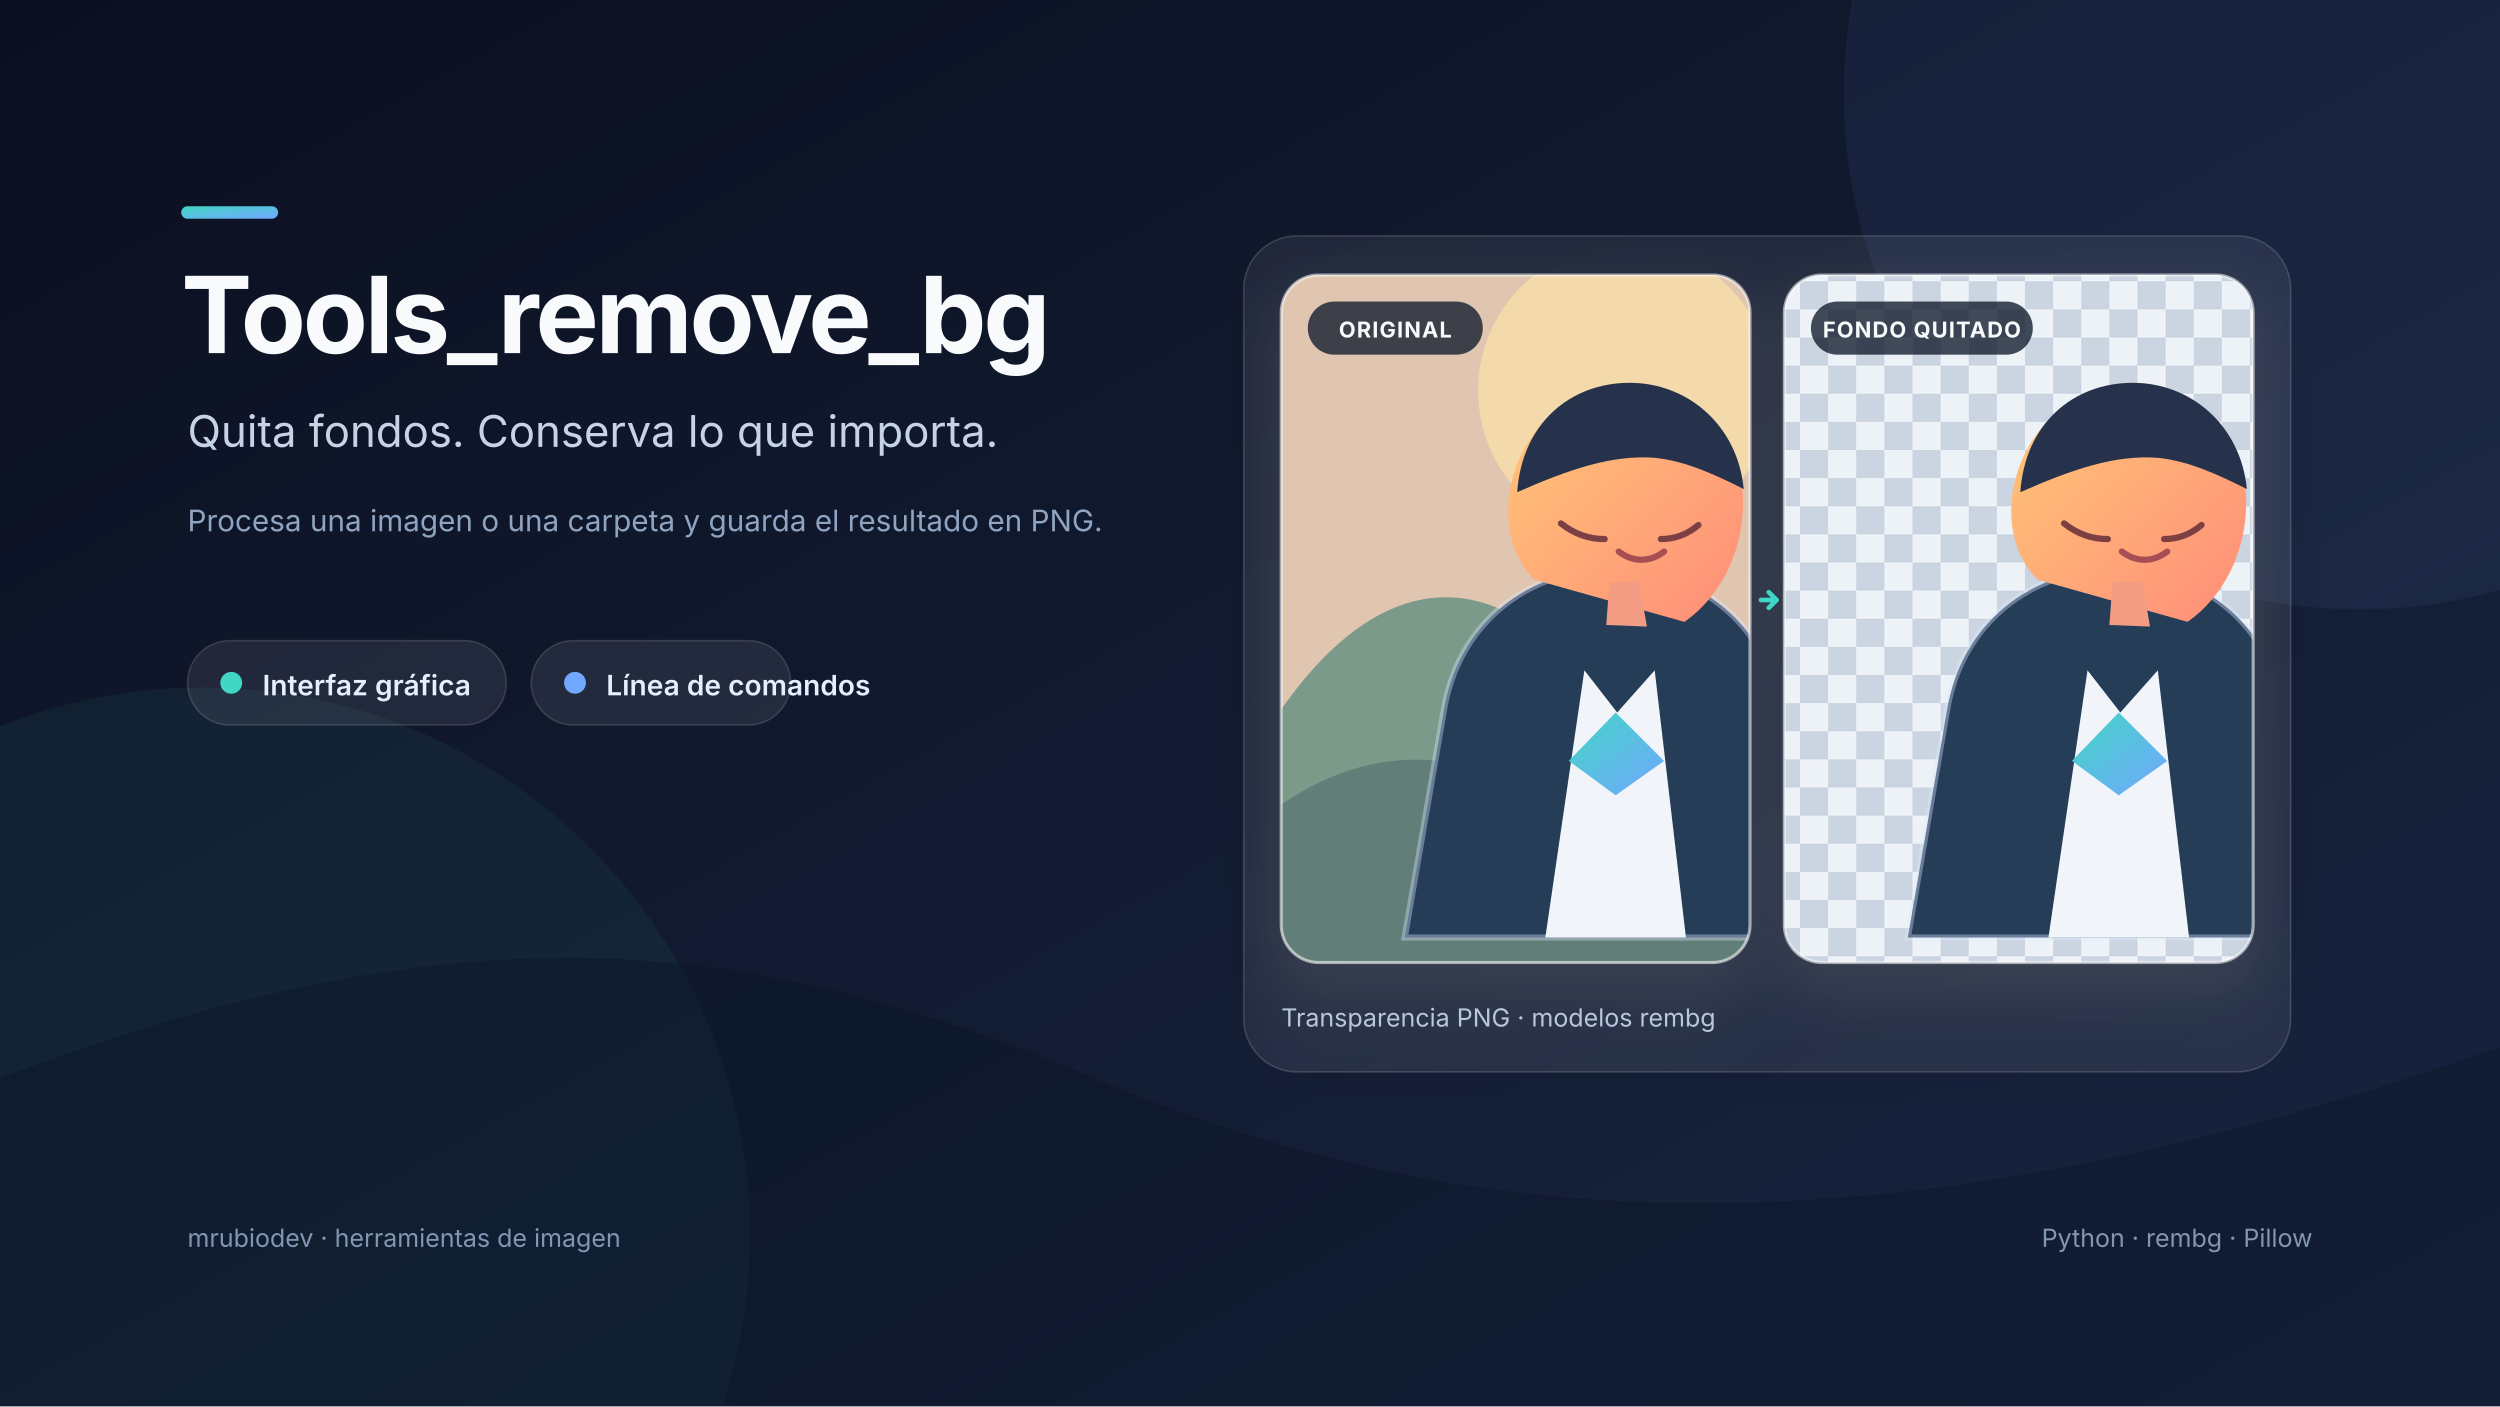
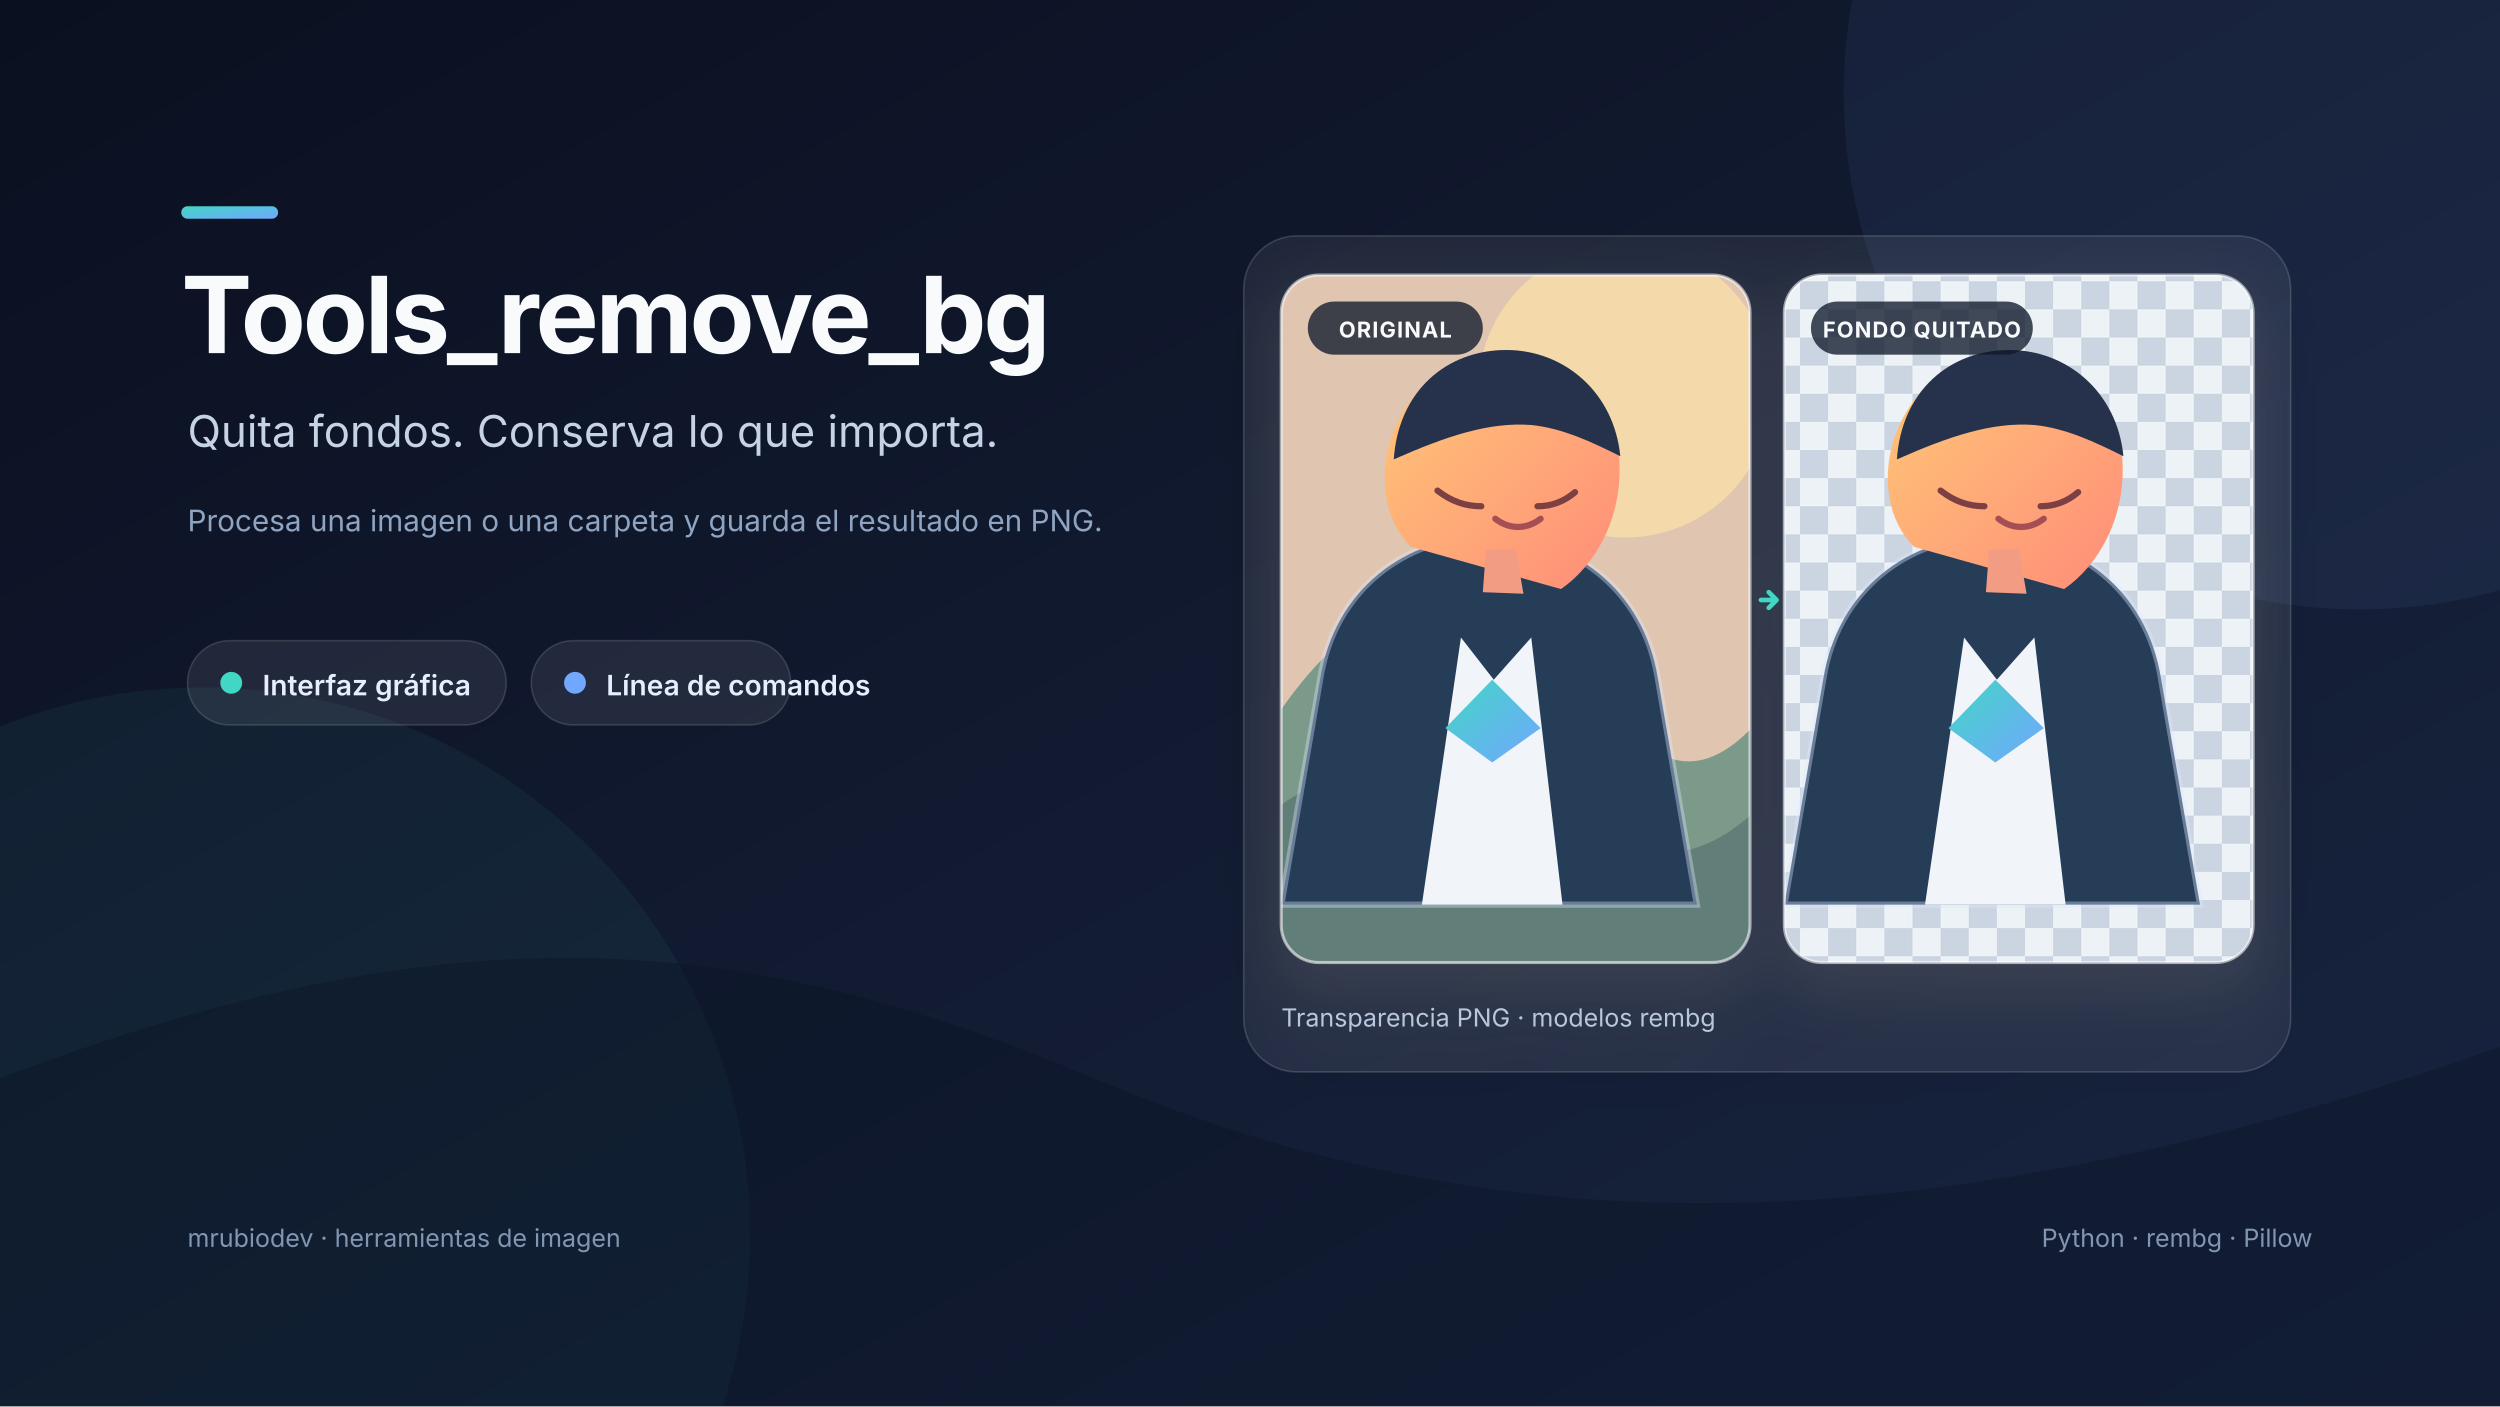
<svg xmlns="http://www.w3.org/2000/svg" width="1600" height="900" viewBox="0 0 1600 900" role="img" aria-labelledby="title desc">
  <defs>
    <linearGradient id="bg" x1="0" y1="0" x2="1" y2="1">
      <stop offset="0" stop-color="#0b1020" />
      <stop offset="1" stop-color="#182541" />
    </linearGradient>
    <linearGradient id="accent" x1="0" y1="0" x2="1" y2="1">
      <stop offset="0" stop-color="#42d6c5" />
      <stop offset="1" stop-color="#72a7ff" />
    </linearGradient>
    <linearGradient id="person" x1="0" y1="0" x2="1" y2="1">
      <stop offset="0" stop-color="#ffc977" />
      <stop offset="1" stop-color="#ff8c78" />
    </linearGradient>
    <pattern id="check" width="36" height="36" patternUnits="userSpaceOnUse">
      <rect width="36" height="36" fill="#edf2f7" />
      <rect width="18" height="18" fill="#cbd5e1" />
      <rect x="18" y="18" width="18" height="18" fill="#cbd5e1" />
    </pattern>
    <filter id="shadow" x="-20%" y="-20%" width="140%" height="150%">
      <feDropShadow dx="0" dy="16" stdDeviation="18" flood-color="#020617" flood-opacity=".34" />
    </filter>
    <clipPath id="photoClip">
      <rect x="820" y="176" width="300" height="440" rx="24" />
    </clipPath>
    <clipPath id="cutClip">
      <rect x="1142" y="176" width="300" height="440" rx="24" />
    </clipPath>
    <g id="subject">
      <path d="M112 218c9-56 54-91 108-91s99 35 108 91l25 145H87z" fill="#263c59" />
      <path d="M112 218c9-56 54-91 108-91s99 35 108 91l25 145H87z" fill="none" stroke="#dce9ff" stroke-opacity=".38" stroke-width="4" />
      <path d="M170 134c-17-17-20-43-14-65 10-37 43-61 74-61 38 0 69 29 73 66 4 40-15 72-37 87z" fill="url(#person)" />
      <path d="M159 78c3-44 34-70 72-70 37 0 69 27 73 68-18-9-37-18-57-20-27-2-54 7-88 22z" fill="#25334b" />
      <path d="M187 98c9 7 18 10 28 10m36 0c9 0 17-3 24-9" fill="none" stroke="#7c3f43" stroke-width="4" stroke-linecap="round" />
      <path d="M224 116c9 7 20 7 29 0" fill="none" stroke="#a54f54" stroke-width="4" stroke-linecap="round" />
      <path d="M218 136l-2 27 26 1-5-29" fill="#f29c83" />
      <path d="M202 192l21 27 24-27 20 171H177z" fill="#f1f5f9" />
      <path d="M222 219l-30 31 30 22 31-22z" fill="url(#accent)" />
    </g>
  </defs>
  <rect width="1600" height="900" fill="url(#bg)" />
  <circle cx="130" cy="790" r="350" fill="#42d6c5" opacity=".055" />
  <circle cx="1510" cy="60" r="330" fill="#72a7ff" opacity=".07" />
  <path d="M0 690c290-110 475-95 700 0s490 125 900-20v230H0z" fill="#0a1223" opacity=".42" />
  <g font-family="Inter, Segoe UI, Arial, sans-serif">
    <rect x="116" y="132" width="62" height="8" rx="4" fill="url(#accent)" />
    <text x="116" y="226" fill="#f8fafc" font-size="68" font-weight="750" letter-spacing="-2">Tools_remove_bg</text>
    <text x="120" y="286" fill="#c6d3e6" font-size="28">Quita fondos. Conserva lo que importa.</text>
    <text x="120" y="340" fill="#8fa4c1" font-size="19">Procesa una imagen o una carpeta y guarda el resultado en PNG.</text>
    <g transform="translate(120 410)">
      <rect width="204" height="54" rx="27" fill="#ffffff" fill-opacity=".08" stroke="#ffffff" stroke-opacity=".14" />
      <circle cx="28" cy="27" r="7" fill="#42d6c5" />
      <text x="48" y="35" fill="#e5eefc" font-size="18" font-weight="600">Interfaz gráfica</text>
      <rect x="220" width="166" height="54" rx="27" fill="#ffffff" fill-opacity=".08" stroke="#ffffff" stroke-opacity=".14" />
      <circle cx="248" cy="27" r="7" fill="#72a7ff" />
      <text x="268" y="35" fill="#e5eefc" font-size="18" font-weight="600">Línea de comandos</text>
    </g>
    <g filter="url(#shadow)">
      <rect x="796" y="151" width="670" height="535" rx="34" fill="#f8fafc" fill-opacity=".07" stroke="#ffffff" stroke-opacity=".15" />
      <g clip-path="url(#photoClip)">
        <rect x="820" y="176" width="300" height="440" fill="#c6d7e8" />
        <rect x="820" y="176" width="300" height="440" fill="#f5b882" opacity=".55" />
        <circle cx="1040" cy="250" r="94" fill="#ffe2a8" opacity=".66" />
        <path d="M820 454c70-100 145-88 202-10 36 49 65 56 98 23v149H820z" fill="#7b9a89" />
        <path d="M820 515c80-55 151-21 208 17 31 21 61 17 92-10v94H820z" fill="#627e78" />
-         <use href="#subject" x="812" y="237" />
+         <use href="#subject" x="733" y="216" />
      </g>
      <g clip-path="url(#cutClip)">
        <rect x="1142" y="176" width="300" height="440" fill="url(#check)" />
-         <use href="#subject" x="1134" y="237" />
+         <use href="#subject" x="1055" y="216" />
      </g>
      <rect x="820" y="176" width="300" height="440" rx="24" fill="none" stroke="#ffffff" stroke-opacity=".55" stroke-width="2" />
      <rect x="1142" y="176" width="300" height="440" rx="24" fill="none" stroke="#ffffff" stroke-opacity=".55" stroke-width="2" />
      <rect x="837" y="193" width="112" height="34" rx="17" fill="#101a2c" fill-opacity=".78" />
      <text x="893" y="216" text-anchor="middle" fill="#f8fafc" font-size="14" font-weight="700" letter-spacing=".7">ORIGINAL</text>
      <rect x="1159" y="193" width="142" height="34" rx="17" fill="#101a2c" fill-opacity=".78" />
      <text x="1230" y="216" text-anchor="middle" fill="#f8fafc" font-size="14" font-weight="700" letter-spacing=".7">FONDO QUITADO</text>
      <path d="M1127 384h9m-4-5 5 5-5 5" fill="none" stroke="#42d6c5" stroke-width="3" stroke-linecap="round" stroke-linejoin="round" />
      <text x="820" y="657" fill="#b8c7dc" font-size="16">Transparencia PNG · modelos rembg</text>
    </g>
    <text x="120" y="798" fill="#8296b2" font-size="16">mrubiodev · herramientas de imagen</text>
    <text x="1480" y="798" text-anchor="end" fill="#8296b2" font-size="16">Python · rembg · Pillow</text>
  </g>
</svg>
